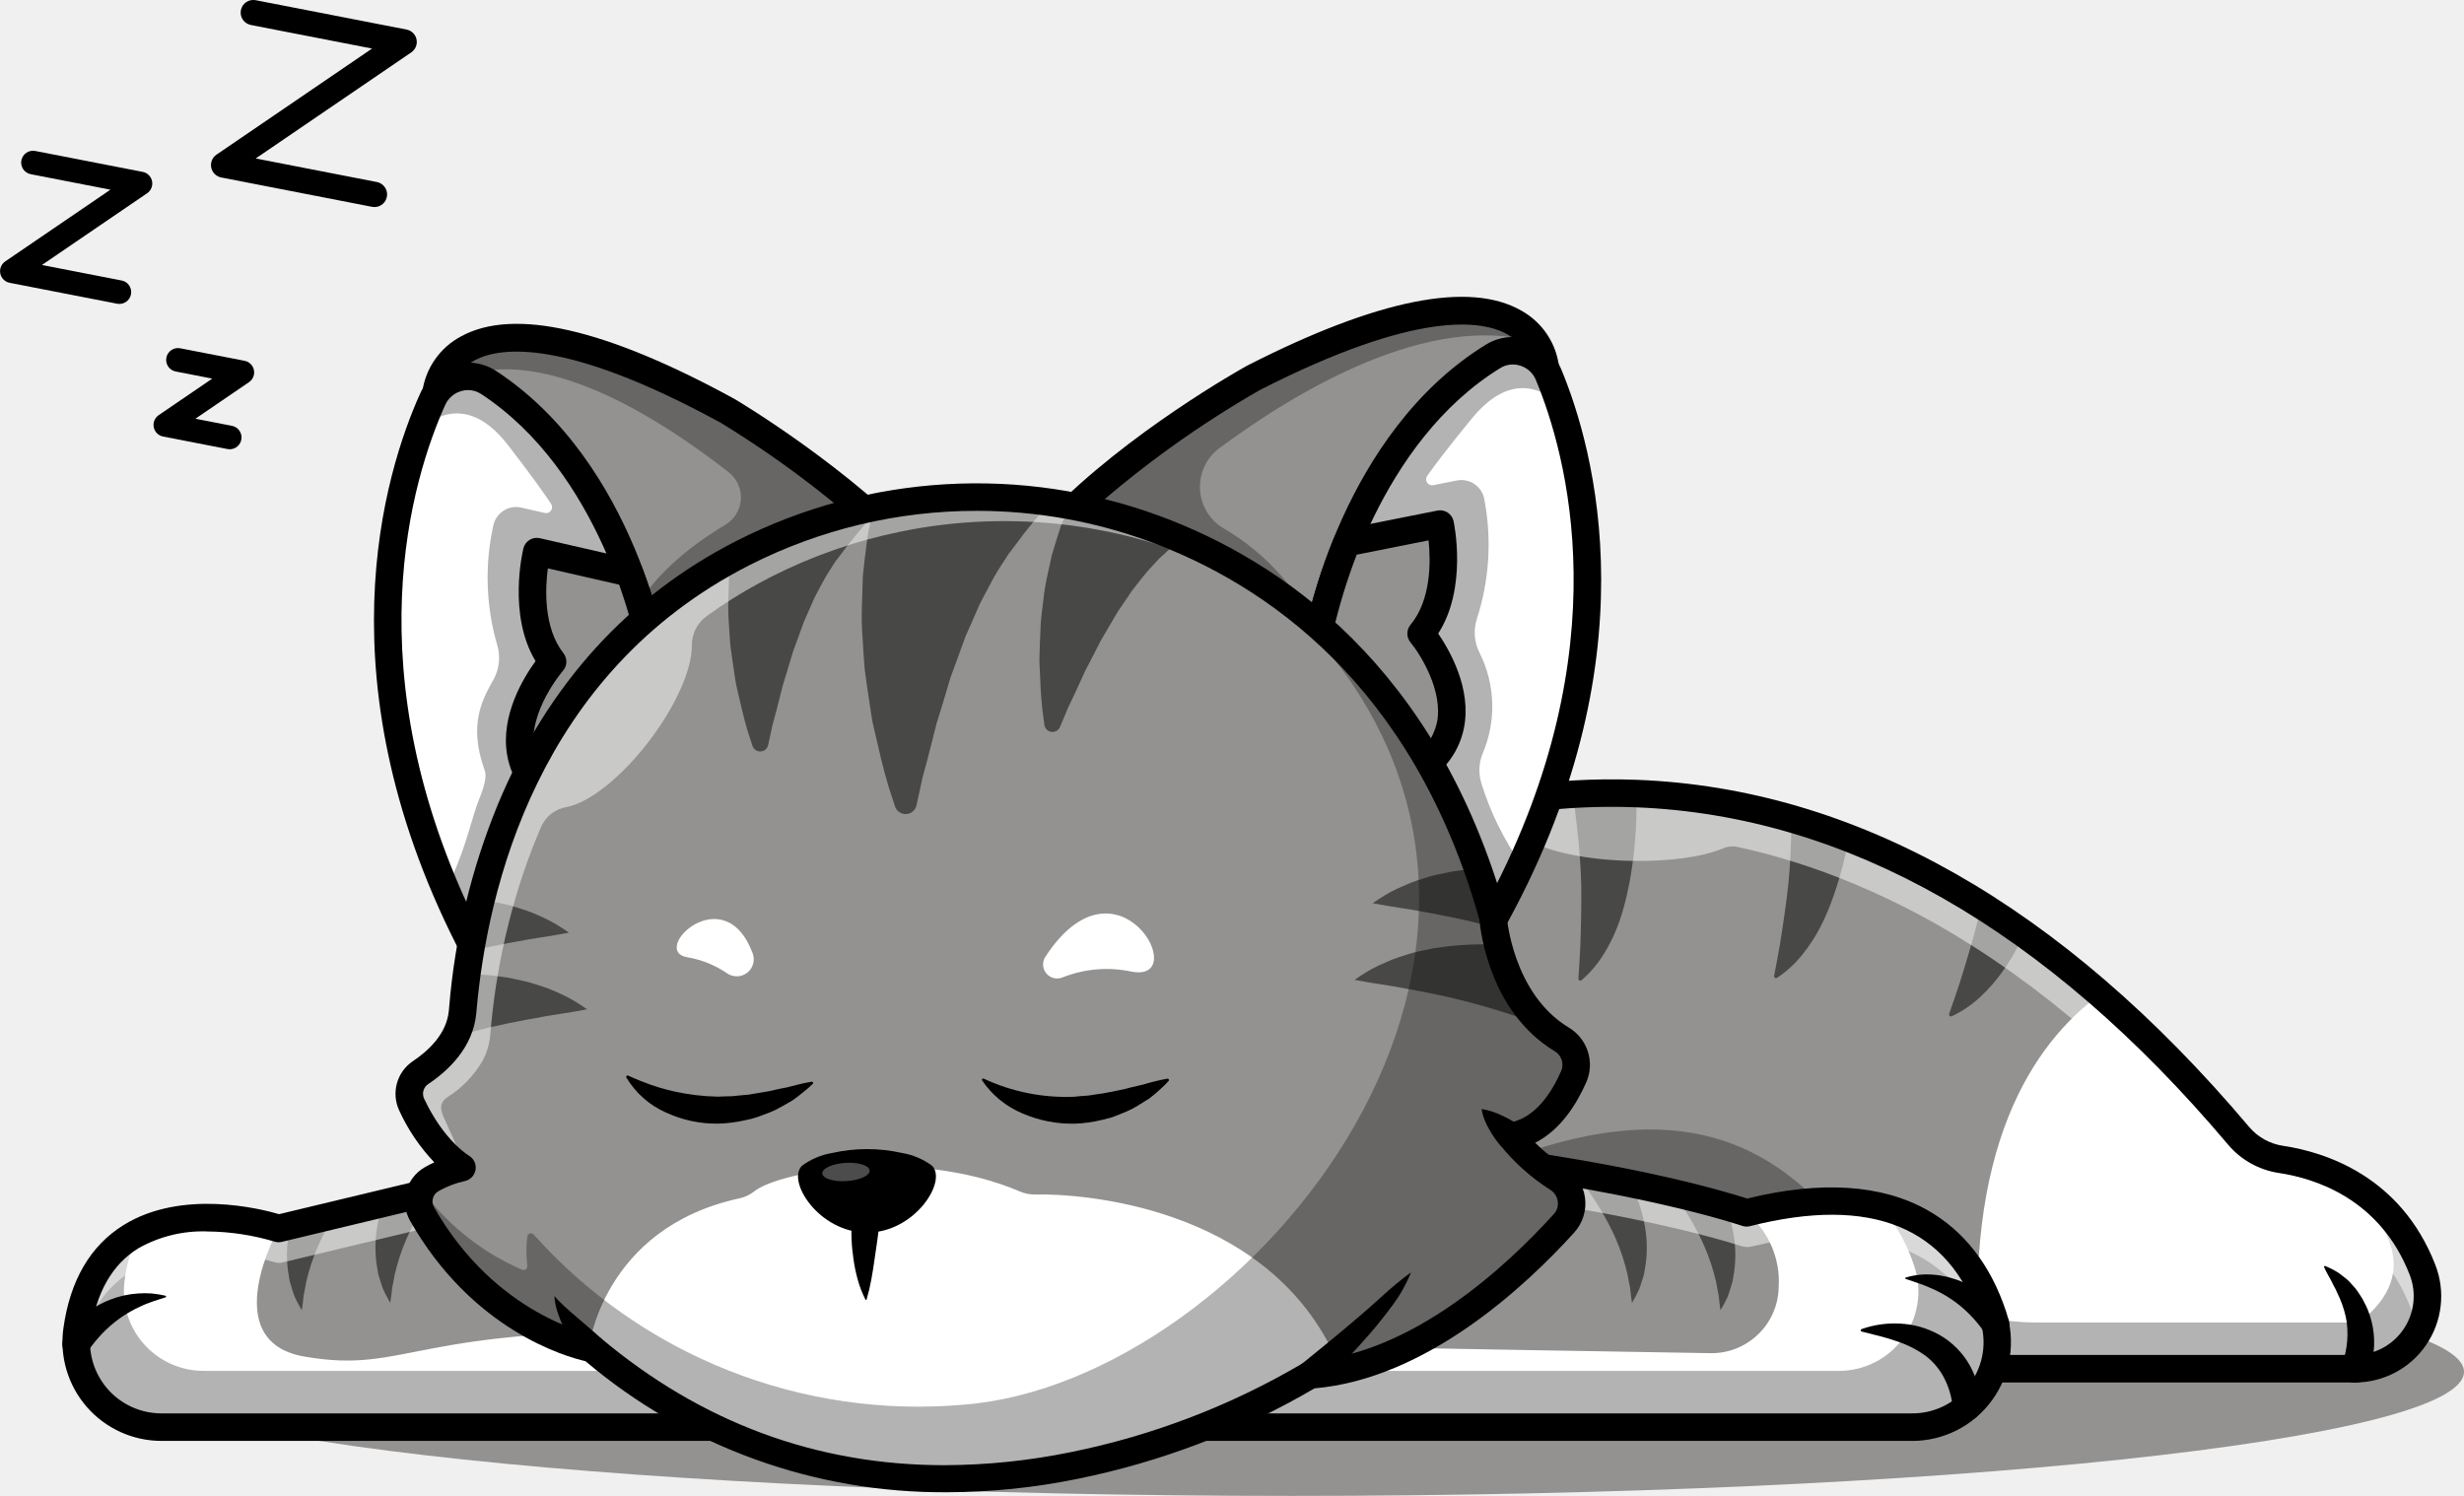
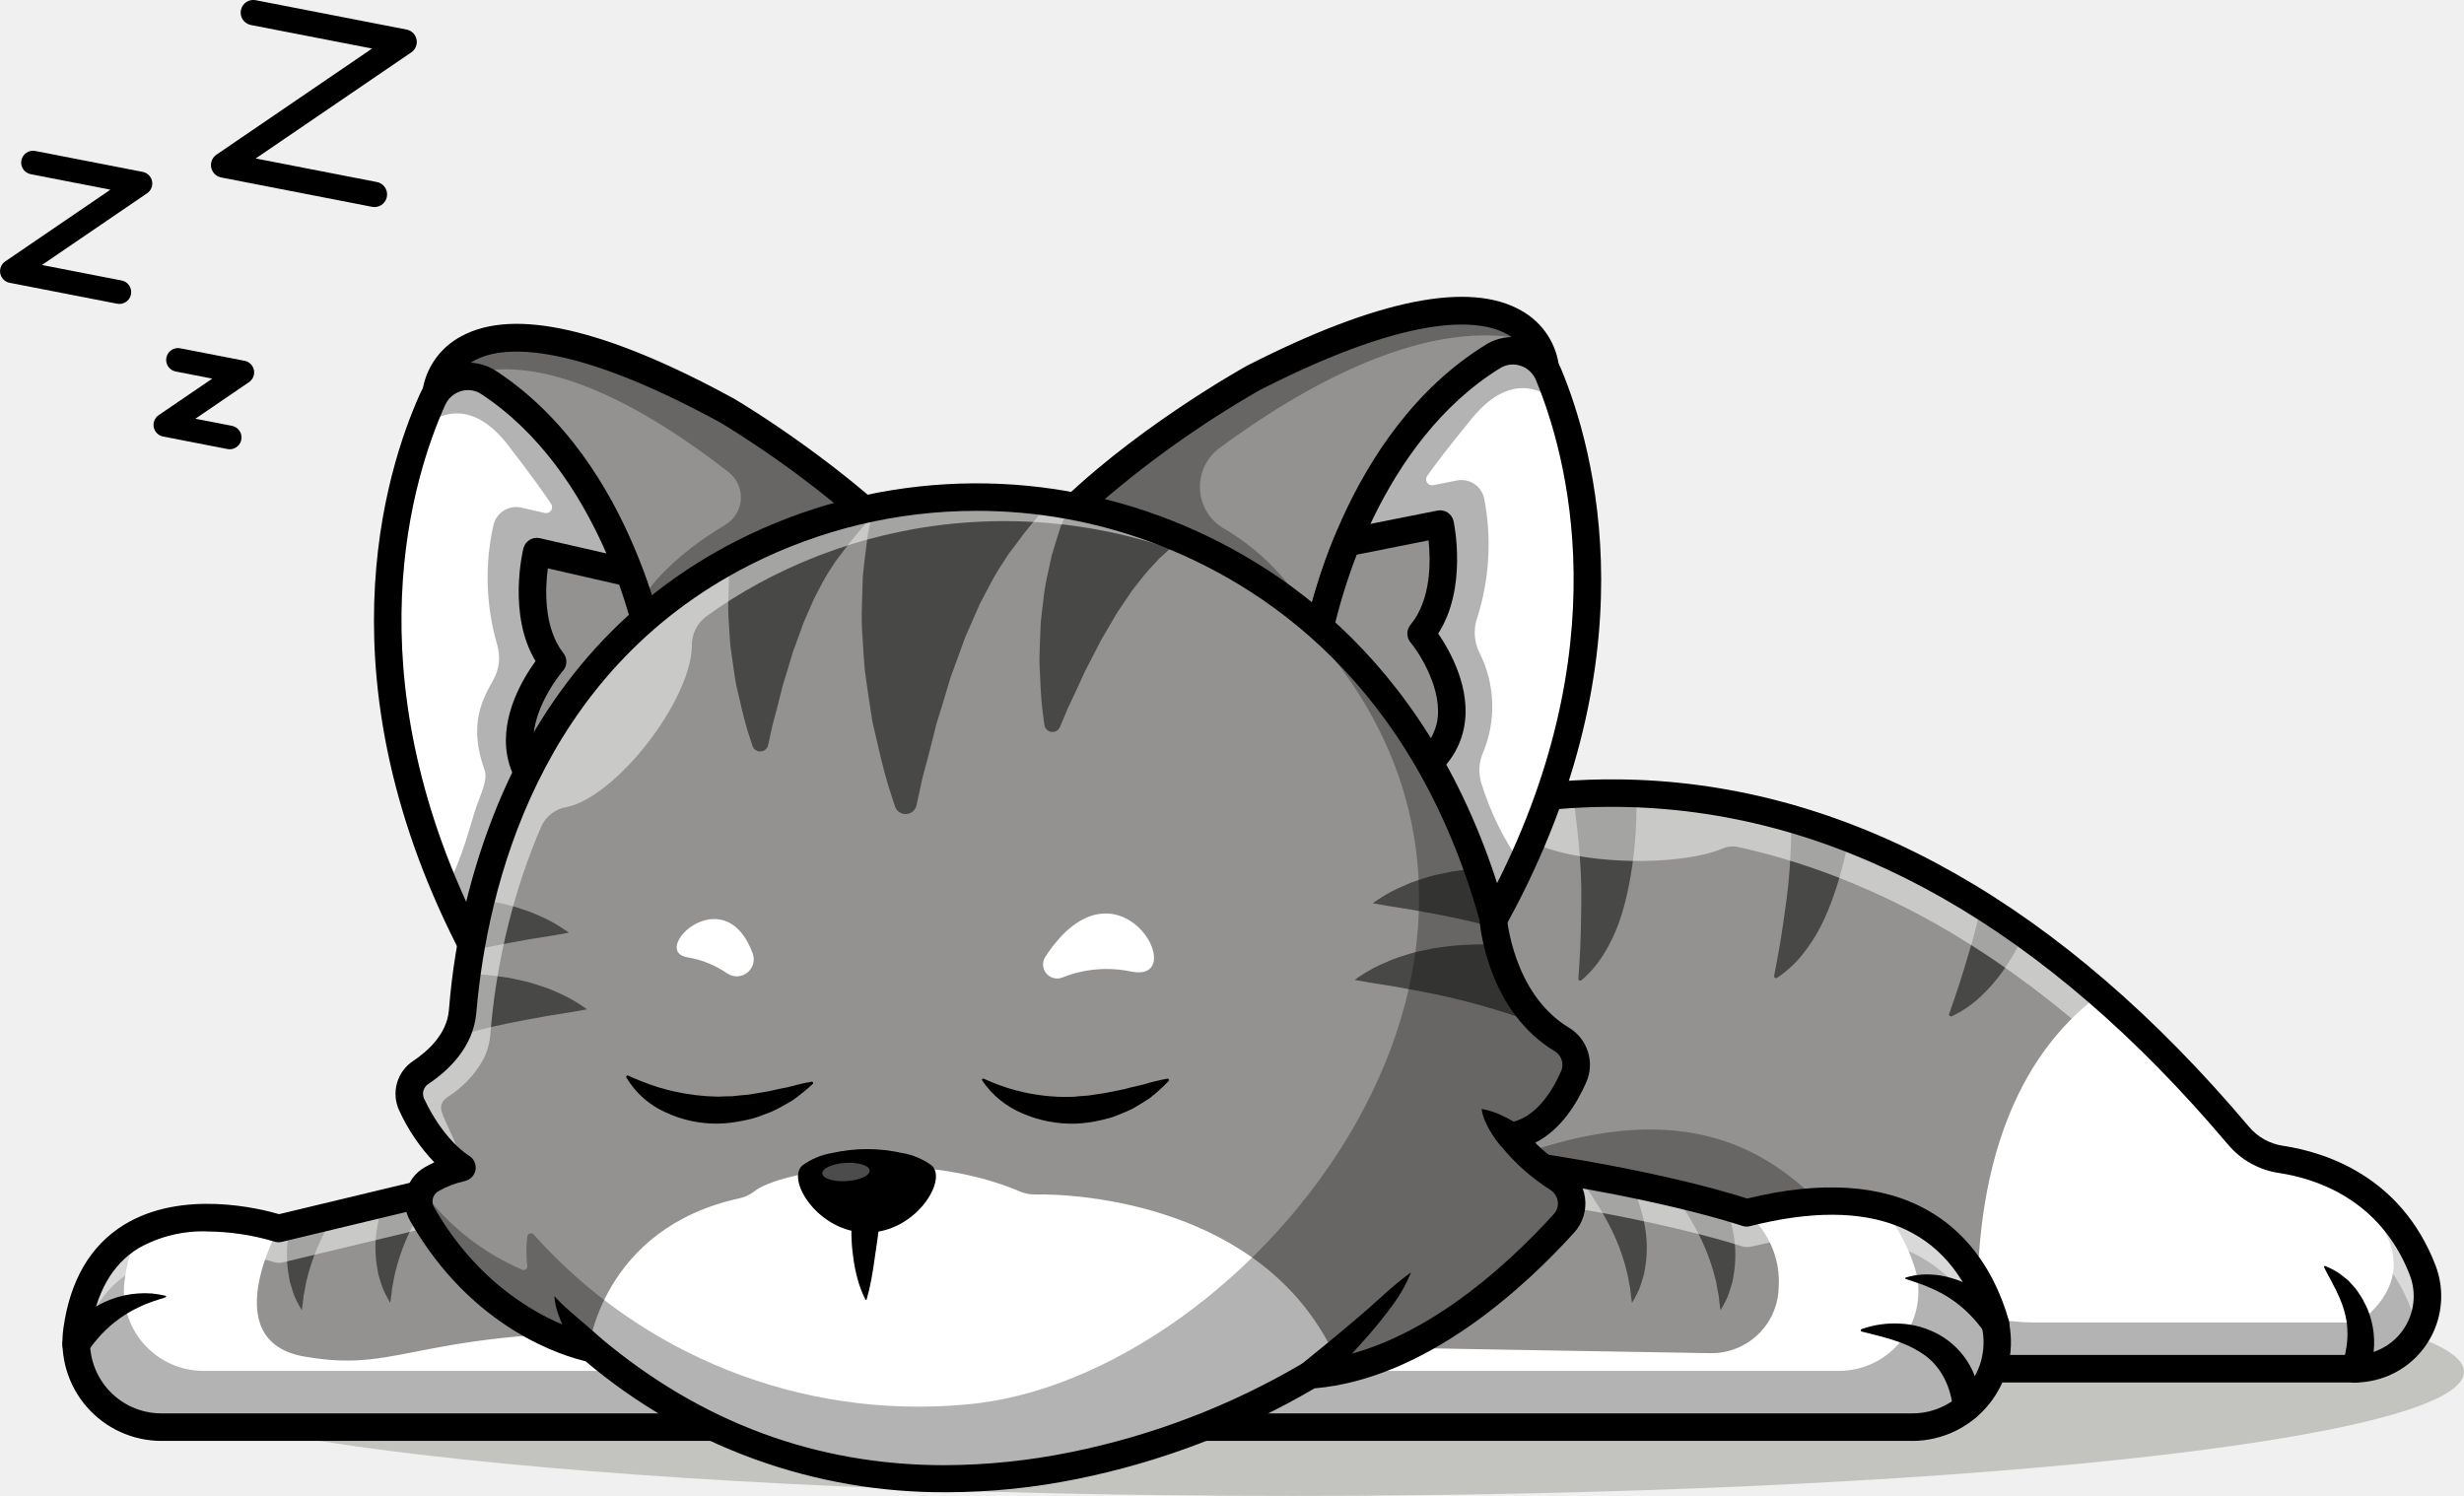
<svg xmlns="http://www.w3.org/2000/svg" width="300" height="182.148" viewBox="0 0 300 182.148">
  <g transform="translate(7.595 36.142)">
    <g transform="translate(7.122 115.785)">
-       <ellipse cx="142.642" cy="15.111" rx="142.642" ry="15.111" fill="#939290" />
+       <ellipse cx="142.642" cy="15.111" rx="142.642" ry="15.111" fill="#c3c3bf" />
    </g>
    <g transform="translate(120.447 58.754)">
      <path d="M1991.4,2101.79H1851.443L1834.38,2060s25.661-26.03,61.789-28.16c2.528-.151,5.109-.185,7.731-.08a78.546,78.546,0,0,1,18.881,3.063q3.466,1,6.993,2.367a93.806,93.806,0,0,1,16.111,8.157c1.742,1.1,3.49,2.267,5.245,3.527q4.595,3.274,9.247,7.31a156.549,156.549,0,0,1,16.845,17.242,8.34,8.34,0,0,0,5.155,2.874,24.356,24.356,0,0,1,6.23,1.8,20.411,20.411,0,0,1,11,11.633,8.835,8.835,0,0,1-8.214,12.058Z" transform="translate(-1832.706 -2030.025)" fill="#939290" />
      <path d="M3041.427,2333.327H2995.8c-2.211-26.873,6.415-39.594,14.611-45.607a156.557,156.557,0,0,1,16.845,17.242,8.338,8.338,0,0,0,5.155,2.874c4.6.691,13.3,3.333,17.233,13.431a8.836,8.836,0,0,1-8.214,12.059Z" transform="translate(-2882.737 -2261.562)" fill="#fff" />
      <path d="M2487.842,2039.617c-.175,1.344-.379,2.684-.677,4.015a29.185,29.185,0,0,1-1.107,3.953,20.233,20.233,0,0,1-1.813,3.726,13.631,13.631,0,0,1-2.7,3.172.232.232,0,0,1-.384-.194v-.01c.09-1.373.18-2.646.232-3.9s.08-2.481.1-3.692.038-2.429.019-3.636-.095-2.424-.18-3.631c-.175-2.424-.469-4.844-.8-7.258-.014-.109-.029-.213-.048-.322,2.528-.151,5.109-.185,7.731-.08a52.082,52.082,0,0,1-.378,7.859Z" transform="translate(-2417.028 -2030.025)" fill="#484847" />
      <path d="M2745.778,2066.735q-.291,1.512-.667,3.021c-.336,1.311-.706,2.618-1.165,3.906a28.856,28.856,0,0,1-1.582,3.783,20.538,20.538,0,0,1-2.254,3.48,13.8,13.8,0,0,1-3.073,2.817.238.238,0,0,1-.327-.071.241.241,0,0,1-.033-.17l0-.01c.26-1.354.5-2.609.71-3.844s.383-2.452.554-3.655.332-2.4.459-3.6.208-2.415.27-3.626c.076-1.463.1-2.926.109-4.393q3.466,1,6.993,2.367Z" transform="translate(-2648.712 -2059.572)" fill="#484847" />
      <path d="M2968.549,2177.927c-.17.345-.345.691-.53,1.037a28.87,28.87,0,0,1-2.116,3.512,20.143,20.143,0,0,1-2.731,3.116,13.83,13.83,0,0,1-3.451,2.339.24.24,0,0,1-.313-.119.247.247,0,0,1-.01-.175l0,0c.454-1.3.876-2.5,1.264-3.7s.733-2.367,1.08-3.531.677-2.33.98-3.5c.213-.828.4-1.662.577-2.5,1.742,1.1,3.49,2.267,5.245,3.527Z" transform="translate(-2850.126 -2159.079)" fill="#484847" />
      <g transform="translate(34.497 42.637)" opacity="0.3">
        <path d="M2301.8,2489.168H2177.61v-14.745c37.968-23.716,52.53-13.554,62.293-1.837a30.164,30.164,0,0,0,23.151,10.957H2302.3c8.214-6.344,2.926-13.242-3.291-18.067a20.411,20.411,0,0,1,11,11.633,8.835,8.835,0,0,1-8.214,12.058Z" transform="translate(-2177.61 -2460.04)" />
      </g>
      <g transform="translate(1.675 1.673)" opacity="0.5">
        <path d="M1999.619,2089.722a20.415,20.415,0,0,0-11-11.633,24.357,24.357,0,0,0-6.23-1.8,8.339,8.339,0,0,1-5.156-2.874,156.637,156.637,0,0,0-16.845-17.242q-4.645-4.041-9.247-7.31c-1.757-1.26-3.5-2.429-5.245-3.527a93.821,93.821,0,0,0-16.111-8.157q-3.529-1.37-6.993-2.367a78.5,78.5,0,0,0-18.88-3.063c-2.623-.1-5.2-.071-7.731.08-36.128,2.131-61.789,28.16-61.789,28.16l1.01,2.474c6.728-5.961,26.906-21.888,53.7-25.356a3.056,3.056,0,0,1,1.925.417c2.24,1.3,6.718,2.269,11.9,2.414,4.827.135,9.082-.477,11.509-1.51a2.97,2.97,0,0,1,1.8-.179c1.7.37,3.411.8,5.138,1.3q3.466,1,6.993,2.367a93.8,93.8,0,0,1,16.111,8.158c1.742,1.1,3.49,2.267,5.245,3.527q4.595,3.274,9.247,7.31a156.546,156.546,0,0,1,16.845,17.242,8.34,8.34,0,0,0,5.155,2.874,24.346,24.346,0,0,1,6.23,1.8,20.411,20.411,0,0,1,11,11.633,8.88,8.88,0,0,1,.611,3.281,8.8,8.8,0,0,0,.809-8.016Z" transform="translate(-1834.39 -2031.689)" fill="#fff" />
      </g>
      <path d="M3439.065,2645.523s.017-.056.034-.1.032-.1.048-.151c.032-.107.069-.212.1-.328.068-.222.114-.459.176-.69a11.448,11.448,0,0,0,.206-1.436,9.347,9.347,0,0,0,.012-1.465c-.024-.245-.032-.493-.063-.74l-.134-.737a12.75,12.75,0,0,0-1.053-2.927l-.165-.375c-.065-.12-.134-.238-.2-.362-.124-.25-.258-.494-.38-.758-.273-.5-.572-1-.828-1.576l0-.01a.1.1,0,0,1,.052-.136.1.1,0,0,1,.081,0,10.1,10.1,0,0,1,1.649.851c.251.179.489.376.739.568.125.1.242.2.364.3s.217.226.327.339q.322.346.633.71c.2.25.363.524.541.792l.263.406.224.432c.141.292.31.578.427.885a10.568,10.568,0,0,1,.624,5.9,9.48,9.48,0,0,1-.243.993,5.1,5.1,0,0,1-.167.5c-.03.083-.062.166-.1.255s-.069.167-.132.3a1.668,1.668,0,0,1-3.1-1.221l.067-.211Z" transform="translate(-3281.891 -2574.473)" />
      <path d="M1975.567,2087.632H1835.615a1.675,1.675,0,0,1-1.551-1.042L1817,2044.8a1.673,1.673,0,0,1,.359-1.809,104.738,104.738,0,0,1,20.049-14.972c11.471-6.732,29.578-14.583,50.722-13.77,26.658,1.03,51.739,15.249,74.544,42.264a6.687,6.687,0,0,0,4.124,2.3c5.118.767,14.333,3.668,18.542,14.48a10.509,10.509,0,0,1-9.774,14.342Zm-138.827-3.351h138.827a7.159,7.159,0,0,0,6.651-9.777c-3.595-9.236-11.515-11.722-15.916-12.382a10.036,10.036,0,0,1-6.187-3.449c-22.173-26.264-46.435-40.085-72.113-41.077-35.383-1.37-62.568,22.4-67.467,26.989l16.206,39.694Z" transform="translate(-1816.879 -2014.191)" />
    </g>
    <g transform="translate(0 100.465)">
      <path d="M798.518,2503.164H585.371a10.377,10.377,0,0,1-10.264-11.831c2.746-19.628,24.538-12.366,24.538-12.366l1.449-.345,5.335-1.284,5.961-1.43,6.117-1.468,6.174-1.482c64.582-8.881,109.076-4.839,132.98-.7h0q3.622.625,6.614,1.24c1.922.393,3.646.777,5.17,1.131,2.8.658,4.947,1.236,6.429,1.662,1.667.483,2.5.772,2.5.772,19.5-4.938,27.086,3.815,29.987,12.49a10.356,10.356,0,0,1-9.847,13.606Z" transform="translate(-573.321 -2465.995)" fill="#939290" />
      <path d="M798.518,2578.712H585.371a10.378,10.378,0,0,1-10.264-11.832c2.746-19.628,24.538-12.366,24.538-12.366s-7.674,13.714,3.12,15.6c12.783,2.234,13.242-3.958,47.784-2.893,29.063.9,101.207,2.117,123.375,2.482a8.183,8.183,0,0,0,8.361-7.973,10.874,10.874,0,0,0-3.908-9.115c19.5-4.938,27.086,3.816,29.987,12.49a10.356,10.356,0,0,1-9.847,13.606Z" transform="translate(-573.321 -2541.543)" fill="#fff" />
      <g transform="translate(27.34 6.268)">
        <path d="M849.046,2568.961a32.048,32.048,0,0,0-1.6,2.94,25.088,25.088,0,0,0-1.524,4.053l-.284,1.089-.208,1.126c-.033.189-.085.384-.119.578s-.034.388-.061.587c-.048.393-.095.8-.165,1.217-.213-.35-.4-.716-.6-1.089-.095-.189-.18-.379-.274-.573-.076-.194-.143-.393-.208-.592l-.374-1.217-.213-1.26a14.839,14.839,0,0,1,.2-5.151c.029-.143.061-.284.095-.427l5.335-1.283Z" transform="translate(-843.277 -2563.886)" fill="#484847" />
        <path d="M963.047,2538.661c-.279.407-.549.823-.823,1.24a32.858,32.858,0,0,0-2.078,3.7,24.475,24.475,0,0,0-1.524,4.053l-.289,1.094-.208,1.122c-.033.189-.08.383-.114.578s-.038.388-.061.587c-.047.393-.1.8-.17,1.217-.213-.35-.4-.715-.592-1.089-.1-.189-.185-.379-.274-.573s-.142-.388-.213-.587l-.374-1.221-.213-1.26a14.959,14.959,0,0,1,.2-5.151,19.246,19.246,0,0,1,.616-2.24l6.117-1.468Z" transform="translate(-945.201 -2536.483)" fill="#484847" />
        <path d="M2615.685,2550.263l-.208,1.259-.379,1.217c-.066.2-.133.4-.208.592s-.175.383-.274.573c-.189.374-.384.738-.6,1.089-.071-.422-.119-.824-.166-1.217-.029-.2-.043-.393-.061-.587-.034-.194-.081-.388-.119-.578l-.2-1.126-.289-1.089a24.733,24.733,0,0,0-1.524-4.053,33.712,33.712,0,0,0-2.078-3.7c-.388-.592-.772-1.184-1.184-1.752-.043-.066-.085-.128-.133-.189,2.8.658,4.947,1.236,6.429,1.662a18.96,18.96,0,0,1,.791,2.75A14.857,14.857,0,0,1,2615.685,2550.263Z" transform="translate(-2439.472 -2538.328)" fill="#484847" />
        <path d="M2493.2,2526.936l-.213,1.26-.374,1.221c-.066.2-.133.393-.208.587-.095.194-.18.384-.275.573-.194.374-.384.738-.6,1.089-.071-.417-.118-.823-.165-1.217-.029-.2-.043-.393-.062-.587-.033-.194-.085-.388-.119-.578l-.208-1.122-.284-1.094a24.893,24.893,0,0,0-1.524-4.053,33.637,33.637,0,0,0-2.083-3.7c-.383-.592-.767-1.188-1.179-1.757-.2-.293-.407-.573-.611-.857s-.427-.578-.559-.781l.024-.024h0q3.622.625,6.614,1.24a18.961,18.961,0,0,1,1.614,4.645A14.868,14.868,0,0,1,2493.2,2526.936Z" transform="translate(-2327.764 -2515.9)" fill="#484847" />
      </g>
      <g transform="translate(1.684 10.317)" opacity="0.3">
        <path d="M808.365,2571.485c-1.892-5.653-5.775-11.336-13.647-13.245a20.7,20.7,0,0,1,4.09,7.29,9.674,9.674,0,0,1-9.2,12.711H590.493a9.694,9.694,0,0,1-9.588-11.052,17.981,17.981,0,0,1,1.768-5.848c-3.628,1.834-6.652,5.386-7.566,11.919a10.378,10.378,0,0,0,10.264,11.832H798.518a10.356,10.356,0,0,0,9.847-13.606Z" transform="translate(-575.005 -2558.24)" />
      </g>
      <g transform="translate(1.685 1.652)" opacity="0.5">
        <path d="M599.2,2483.077a1.827,1.827,0,0,0,.933.022l.965-.23,5.335-1.283,5.961-1.43,6.117-1.468,6.174-1.482c64.582-8.881,109.076-4.839,132.98-.7h0q3.622.625,6.614,1.24c1.922.393,3.646.776,5.17,1.131,2.8.658,4.947,1.236,6.429,1.662.85.246,1.483.442,1.9.575a2.292,2.292,0,0,0,1.234.04c19.033-4.59,26.484,4.067,29.354,12.646a10.579,10.579,0,0,1,.309,1.141,10.2,10.2,0,0,0-.309-5.4c-2.9-8.674-10.487-17.427-29.987-12.49,0,0-.833-.289-2.5-.772-1.482-.427-3.626-1-6.429-1.662-1.524-.355-3.248-.738-5.17-1.131q-2.989-.611-6.614-1.24h0c-23.9-4.143-68.4-8.186-132.98.7l-6.174,1.482-6.117,1.468-5.961,1.429-5.335,1.284-1.449.345s-21.793-7.262-24.538,12.366a10.41,10.41,0,0,0,.113,3.547c2.9-17.117,20.894-12.682,23.976-11.79Z" transform="translate(-575.013 -2467.634)" fill="#fff" />
      </g>
      <g transform="translate(0 18.566)">
        <path d="M557.619,2673.818l.148-.251c.045-.076.089-.144.132-.209.09-.133.181-.264.274-.385.184-.252.388-.478.586-.712a11.919,11.919,0,0,1,4.418-3.015,11.408,11.408,0,0,1,3.4-.765,10.772,10.772,0,0,1,1.705,0,13.524,13.524,0,0,1,1.657.271.1.1,0,0,1,.08.123.106.106,0,0,1-.065.077l-.012,0c-.527.193-1.043.313-1.541.5s-.986.35-1.446.583a14.933,14.933,0,0,0-4.741,3.353q-.485.512-.921,1.052c-.142.18-.286.359-.416.54-.071.089-.131.178-.192.266l-.153.213-.124.172a1.669,1.669,0,0,1-2.794-1.819Z" transform="translate(-557.391 -2666.154)" />
        <path d="M2858.093,2717.16l-.054-.376-.077-.448c-.063-.3-.125-.605-.211-.9a9.463,9.463,0,0,0-.661-1.712,8.035,8.035,0,0,0-2.3-2.8,12.827,12.827,0,0,0-3.535-1.789c-1.323-.475-2.757-.788-4.261-1.176a.156.156,0,0,1-.115-.189.159.159,0,0,1,.1-.11,12.016,12.016,0,0,1,4.674-.671,11.026,11.026,0,0,1,2.435.388,11.193,11.193,0,0,1,2.363.981,9.779,9.779,0,0,1,3.708,3.724,10.281,10.281,0,0,1,.98,2.45,9.6,9.6,0,0,1,.248,1.291c.026.219.052.438.058.664l.009.343c0,.126,0,.217-.006.4a1.667,1.667,0,0,1-3.316.176l-.034-.243Z" transform="translate(-2627.923 -2700.995)" />
        <path d="M2913.132,2651.419c-.071-.108-.226-.321-.357-.491s-.284-.359-.429-.54c-.3-.355-.615-.708-.951-1.042a13.852,13.852,0,0,0-2.205-1.827,14.14,14.14,0,0,0-2.591-1.394c-.92-.427-1.905-.707-2.956-1.076l-.006,0a.088.088,0,0,1-.054-.113.092.092,0,0,1,.059-.057,8.915,8.915,0,0,1,3.333-.35,10.383,10.383,0,0,1,1.7.264c.28.066.551.161.829.243a7.183,7.183,0,0,1,.82.289,13.183,13.183,0,0,1,3.054,1.7,13.974,13.974,0,0,1,1.344,1.147c.21.209.42.421.617.652.1.111.2.23.3.353q.072.089.146.19l.162.227a1.676,1.676,0,0,1-2.726,1.951c-.012-.017-.025-.034-.036-.053l-.047-.072Z" transform="translate(-2679.207 -2644.492)" />
      </g>
      <path d="M782.688,2489.2H569.542a12.053,12.053,0,0,1-11.924-13.738c.813-5.813,3.278-10.035,7.33-12.547,7.1-4.4,16.67-1.986,18.926-1.323l24.586-5.9a1.538,1.538,0,0,1,.163-.031c52.758-7.256,91.9-5.747,115.435-3.2,23.179,2.5,35.956,6.377,38.561,7.227,9.012-2.2,16.4-1.722,21.973,1.427,4.442,2.511,7.65,6.642,9.535,12.277a12.033,12.033,0,0,1-11.44,15.813Zm-207.576-25.508a15.924,15.924,0,0,0-8.409,2.077c-3.159,1.964-5.1,5.381-5.767,10.157a8.7,8.7,0,0,0,8.606,9.924H782.688a8.624,8.624,0,0,0,7.074-3.626,8.53,8.53,0,0,0,1.188-7.772c-3.784-11.31-13.2-15.145-27.988-11.4a1.677,1.677,0,0,1-.963-.042c-.129-.045-13.2-4.521-38.467-7.238-23.317-2.507-62.083-3.987-114.371,3.2l-24.952,5.991a1.672,1.672,0,0,1-.921-.04,29.392,29.392,0,0,0-8.176-1.225Z" transform="translate(-557.491 -2450.356)" />
    </g>
    <g transform="translate(119.677)">
      <path d="M1885.558,1424.493l-20.474,39.857a62.574,62.574,0,0,0-7.161-7.454c-15.528-13.669-31.583-13.638-31.583-13.638,9.519-9.816,23.665-17.662,23.665-17.662,24.086-12.284,31.861-8.09,34.368-4.347A7.058,7.058,0,0,1,1885.558,1424.493Z" transform="translate(-1824.666 -1415.729)" fill="#939290" />
      <g transform="translate(1.675 1.684)" opacity="0.3">
        <path d="M1845.859,1434.162a5.876,5.876,0,0,0,.644,9.848,28.023,28.023,0,0,1,11.415,12.812l.006.085c-15.528-13.67-31.583-13.638-31.583-13.638,9.519-9.816,23.665-17.662,23.665-17.662,24.086-12.284,31.861-8.09,34.368-4.347-12.967-3.71-28.995,5.857-38.515,12.9Z" transform="translate(-1826.34 -1417.422)" />
      </g>
      <path d="M1849.247,1450.108a1.676,1.676,0,0,1-1.3-.616c-16.506-20.213-37.237-20.476-37.445-20.476a1.676,1.676,0,0,1-1.2-2.841c9.581-9.877,23.471-17.633,24.058-17.96l.052-.027c15.864-8.093,27.109-10.335,33.423-6.664a9.037,9.037,0,0,1,4.561,6.974,1.676,1.676,0,0,1-.183.842l-20.475,39.858a1.675,1.675,0,0,1-1.315.9,1.546,1.546,0,0,1-.176.01ZM1814.3,1425.98c6.823.939,21.582,4.667,34.6,19.455l19.088-37.161a5.794,5.794,0,0,0-2.906-3.891c-2.978-1.69-10.849-3.052-30.123,6.775a124.485,124.485,0,0,0-20.658,14.822Z" transform="translate(-1808.83 -1399.814)" />
    </g>
    <path d="M2181.251,1531.035q-1.7,3.686-3.853,7.506l-20.858-35.546s4.29-23.379,21.258-33.832a4.684,4.684,0,0,1,6.75,2.208c.459,1.1.95,2.389,1.436,3.854l.006.006c3.548,10.665,6.862,30.731-4.738,55.8Z" transform="translate(-2003.61 -1461.912)" fill="#fff" />
    <g transform="translate(152.929 6.567)" opacity="0.3">
      <path d="M2185.975,1475.225c-.176-.212-4.882-5.691-10.768,1.5-3.02,3.691-4.608,5.806-5.441,7a.725.725,0,0,0,.743,1.122l2.871-.57a2.834,2.834,0,0,1,3.321,2.161,29.316,29.316,0,0,1-.9,14.748,5.477,5.477,0,0,0,.345,4.074,14.556,14.556,0,0,1,.355,12.316,5.379,5.379,0,0,0-.122,3.6,34.828,34.828,0,0,0,4.866,9.86q-1.7,3.686-3.853,7.506l-20.858-35.546s4.29-23.379,21.258-33.832a4.684,4.684,0,0,1,6.75,2.208c.459,1.1.95,2.389,1.435,3.854Z" transform="translate(-2156.53 -1468.479)" />
    </g>
    <path d="M2161.568,1524.39a1.676,1.676,0,0,1-1.445-.827l-20.86-35.55a1.68,1.68,0,0,1-.2-1.151c.181-.984,4.625-24.235,22.026-34.953a6.289,6.289,0,0,1,5.241-.624,6.376,6.376,0,0,1,3.935,3.614c4.02,9.645,11.364,35.642-7.235,68.639a1.678,1.678,0,0,1-1.445.853h-.014Zm-19.088-37.516,19.035,32.44c16.088-30.472,9.383-54.185,5.655-63.126a3.022,3.022,0,0,0-1.871-1.715,2.913,2.913,0,0,0-2.457.288c-14.643,9.02-19.558,28.467-20.364,32.112Z" transform="translate(-1987.777 -1446.084)" />
    <g transform="translate(151.253 25.993)">
      <path d="M2160.016,1691.408l11.339-2.258s1.8,8.39-2.315,13.338c0,0,9.665,11.66-2.07,17.846l-10.43-17.773a69.8,69.8,0,0,1,3.476-11.152Z" transform="translate(-2154.864 -1687.474)" fill="#939290" />
      <path d="M2151.116,1706.155a1.676,1.676,0,0,1-1.447-.828l-10.43-17.773a1.676,1.676,0,0,1-.191-1.209,70.636,70.636,0,0,1,3.587-11.483,1.677,1.677,0,0,1,1.2-.951l11.338-2.259a1.678,1.678,0,0,1,1.965,1.292c.076.352,1.695,8.167-1.874,13.684,1.4,2.044,4.089,6.719,3.139,11.487-.653,3.274-2.842,5.915-6.507,7.846a1.672,1.672,0,0,1-.78.194Zm-8.648-19.721,9.237,15.741a7.532,7.532,0,0,0,3.412-4.715c.774-3.883-2.063-8.36-3.222-9.757a1.675,1.675,0,0,1,0-2.141c2.543-3.056,2.461-7.8,2.2-10.28l-8.75,1.743a69.831,69.831,0,0,0-2.881,9.407Z" transform="translate(-2139.009 -1671.619)" />
    </g>
    <g transform="translate(43.808 3.287)">
      <path d="M1091.656,1479.023s-16.05-.489-31.965,12.734c-1.1.915-2.2,1.893-3.3,2.949-1.369,1.316-2.734,2.745-4.073,4.3L1033,1458.58s0-.055.017-.155a7.291,7.291,0,0,1,1.26-3.054c2.617-3.668,10.507-7.637,34.229,5.323,0,0,13.916,8.247,23.15,18.329Z" transform="translate(-1031.325 -1450.102)" fill="#939290" />
      <g transform="translate(1.675 1.683)" opacity="0.3">
        <path d="M1091.656,1479.023s-16.05-.489-31.965,12.734c-1.1.915-2.2,1.893-3.3,2.949a5.639,5.639,0,0,1-.92-3.15c0-7.954,7.484-13.827,12.751-16.976a3.888,3.888,0,0,0,.4-6.422c-26.494-20.592-35.623-9.579-35.623-9.579s0-.055.017-.155a7.291,7.291,0,0,1,1.26-3.054c2.617-3.668,10.507-7.637,34.229,5.323,0,0,13.916,8.247,23.15,18.329Z" transform="translate(-1033 -1451.785)" />
      </g>
      <path d="M1036.481,1484.764a1.58,1.58,0,0,1-.223-.015,1.676,1.676,0,0,1-1.288-.938l-19.322-40.425a1.679,1.679,0,0,1-.16-.847,9.04,9.04,0,0,1,4.76-6.84c6.416-3.49,17.592-.93,33.218,7.611.017.009.033.019.051.029.578.342,14.239,8.491,23.533,18.636a1.675,1.675,0,0,1-1.285,2.807c-.2.006-20.938-.331-38.016,19.4a1.676,1.676,0,0,1-1.267.579Zm-17.583-42.349,18.013,37.688c13.435-14.413,28.3-17.72,35.145-18.465a124.182,124.182,0,0,0-20.223-15.4c-18.983-10.369-26.893-9.23-29.917-7.628A5.8,5.8,0,0,0,1018.9,1442.415Z" transform="translate(-1015.484 -1434.186)" />
    </g>
    <path d="M978.388,1563.568q1.6,3.734,3.635,7.613l21.87-34.939s-3.617-23.492-20.278-34.423a4.685,4.685,0,0,0-6.811,2.016c-.491,1.085-1.018,2.361-1.545,3.812l-.006,0c-3.853,10.56-7.741,30.524,3.134,55.916Z" transform="translate(-931.711 -1491.383)" fill="#fff" />
    <g transform="translate(43.548 9.682)" opacity="0.3">
      <path d="M1012.761,1507.637c.182-.208,5.044-5.549,10.72,1.808,2.913,3.774,4.439,5.934,5.238,7.147a.725.725,0,0,1-.775,1.1l-2.854-.651a2.837,2.837,0,0,0-3.383,2.066,29.305,29.305,0,0,0,.479,14.768,5.481,5.481,0,0,1-.462,4.063c-1.245,2.252-3.175,5.375-1.1,11.08.422,1.162-.552,3.122-.957,4.288-.806,2.319-1.641,6.2-3.777,10.252q1.6,3.734,3.635,7.613l21.87-34.939s-3.617-23.492-20.278-34.423a4.685,4.685,0,0,0-6.811,2.016c-.491,1.085-1.017,2.361-1.545,3.812Z" transform="translate(-1012.76 -1501.056)" />
    </g>
    <path d="M966.451,1557.03h-.062a1.675,1.675,0,0,1-1.42-.894c-17.645-33.512-9.557-59.29-5.262-68.816a6.375,6.375,0,0,1,4.038-3.5,6.3,6.3,0,0,1,5.221.774c17.086,11.208,20.862,34.576,21.014,35.566a1.668,1.668,0,0,1-.236,1.144l-21.874,34.943a1.675,1.675,0,0,1-1.42.786Zm-.918-70.118a3.055,3.055,0,0,0-2.771,1.784c-3.982,8.831-11.368,32.343,3.84,63.26l19.96-31.887c-.7-3.667-5.054-23.245-19.433-32.677a2.889,2.889,0,0,0-1.6-.481Z" transform="translate(-916.141 -1475.556)" />
    <g transform="translate(54.001 29.354)">
      <path d="M1152.927,1726.869l-11.269-2.579s-2.041,8.335,1.932,13.4c0,0-10,11.38,1.557,17.9l10.935-17.469a69.826,69.826,0,0,0-3.155-11.246Z" transform="translate(-1137.9 -1722.614)" fill="#939290" />
      <path d="M1129.309,1741.407a1.661,1.661,0,0,1-.822-.217c-3.607-2.034-5.72-4.735-6.279-8.026-.815-4.794,2-9.392,3.467-11.4-3.409-5.616-1.566-13.383-1.48-13.732a1.675,1.675,0,0,1,2-1.235l11.269,2.58a1.676,1.676,0,0,1,1.171.984,70.6,70.6,0,0,1,3.256,11.581,1.678,1.678,0,0,1-.226,1.2l-10.935,17.47a1.675,1.675,0,0,1-1.421.787Zm-2.141-30.944c-.325,2.475-.538,7.224,1.9,10.338a1.675,1.675,0,0,1-.059,2.14c-.041.047-4.3,5-3.5,9.675a7.528,7.528,0,0,0,3.273,4.8l9.685-15.473a69.708,69.708,0,0,0-2.611-9.485l-8.693-1.99Z" transform="translate(-1122.064 -1706.759)" />
    </g>
    <g transform="translate(40.557 22.708)">
      <path d="M1133.082,1732.6a23.448,23.448,0,0,0,5.707,5.1,3.613,3.613,0,0,1,.781,5.485c-5.4,5.958-17.3,17.309-30.572,18.433-.114.012-.231.021-.348.03,0,0-47.377,30.486-87.464-3.221,0,0-12.606-2.219-20.66-16.373a3.134,3.134,0,0,1,1.18-4.24,13.117,13.117,0,0,1,3.687-1.408s-3.426-1.914-6.135-7.683a3.1,3.1,0,0,1,1.087-3.882,12.7,12.7,0,0,0,4.208-4.4,7.908,7.908,0,0,0,.907-2.979c.076-.781.2-2.4.5-4.646.114-.844.252-1.771.425-2.778.315-1.851.734-3.961,1.31-6.246,3.17-12.684,10.952-30.854,30.483-41.47.487-.268.983-.526,1.482-.781a62.314,62.314,0,0,1,15.878-5.531c.428-.088.861-.171,1.289-.251a63.053,63.053,0,0,1,20.128-.372c.8.113,1.6.247,2.4.393a62.45,62.45,0,0,1,10.423,2.854c1.033.381,2.079.794,3.128,1.249a63.678,63.678,0,0,1,11.25,6.2c9.742,6.743,19.044,17.326,24.9,33.9q1.008,2.845,1.869,5.928s.03.468.155,1.249c.088.56.223,1.279.428,2.1a19.8,19.8,0,0,0,5.526,9.839l0,0a14.075,14.075,0,0,0,2.259,1.684,3.593,3.593,0,0,1,1.461,4.512c-1.26,2.875-3.662,6.688-7.676,7.29Z" transform="translate(-997.297 -1653.085)" fill="#939290" />
      <path d="M1318.122,2529.538l-2.81,2.745c-.114.012-.23.021-.348.03,0,0-47.377,30.485-87.464-3.221,0,0,1.618-14.613,18.3-18.266a4.4,4.4,0,0,0,1.858-.86c2.976-2.442,19.625-5.441,32.392.034a4.429,4.429,0,0,0,1.841.344c5.59-.12,27.579,1.377,36.234,19.194Z" transform="translate(-1203.974 -2423.75)" fill="#fff" />
      <path d="M1348.8,2196.258a2.072,2.072,0,0,1-3.123,2.4,12.049,12.049,0,0,0-4.8-1.95C1336.1,2195.961,1345.342,2186.882,1348.8,2196.258Z" transform="translate(-1305.297 -2138.987)" fill="#fff" />
      <path d="M1806.068,2190.249a1.714,1.714,0,0,0,2.109,2.5,14.533,14.533,0,0,1,8.352-.712c7.528,1.508-1.656-15.281-10.459-1.785Z" transform="translate(-1726.956 -2132.586)" fill="#fff" />
      <g transform="translate(7.257 1.672)">
        <path d="M1597.95,1655.382c-.121.138-.244.272-.374.422a7.873,7.873,0,0,1-.655.781c-.886,1.136-1.953,2.323-2.982,3.781-.26.359-.534.714-.815,1.074a4.083,4.083,0,0,0-.4.568l-.378.6a27.379,27.379,0,0,0-1.5,2.485c-.462.882-.949,1.763-1.411,2.678l-1.256,2.866-.323.727a5.95,5.95,0,0,0-.3.744l-.55,1.517-1.129,3.083c-.307,1.057-.63,2.122-.957,3.2l-.5,1.612-.252.815-.206.823-.844,3.33-.453,1.679-.227.848-.181.848c-.172.811-.348,1.621-.529,2.436a1.36,1.36,0,0,1-2.612.134q-.409-1.216-.794-2.444c-.693-2.3-1.214-4.65-1.76-7.018l-.2-.894-.147-.9-.273-1.809c-.184-1.208-.361-2.427-.521-3.651-.105-1.233-.181-2.478-.252-3.727a33.41,33.41,0,0,1-.093-3.785l.121-3.856c.122-1.3.3-2.607.462-3.928l.126-.995c.042-.33.135-.66.2-.995l.336-1.5.109-.5.1-.427c.428-.088.861-.171,1.289-.251A63.053,63.053,0,0,1,1597.95,1655.382Z" transform="translate(-1525.551 -1654.748)" fill="#484847" />
        <path d="M1422.6,1666.438c-.206.113-.42.222-.638.317a2.4,2.4,0,0,0,.294-.1l.033.025c.021.016.042.021.054.033a.9.9,0,0,1-.079.18l-.067.1-.079.113c-.03.033-.054.071-.084.1a.78.78,0,0,0-.1.117,5.936,5.936,0,0,1-.424.51,6.21,6.21,0,0,1-.483.568c-.643.831-1.424,1.7-2.171,2.762-.193.259-.39.522-.6.781a2.961,2.961,0,0,0-.29.418l-.277.434a20.686,20.686,0,0,0-1.1,1.817c-.336.644-.693,1.287-1.029,1.956l-.92,2.093-.231.531a4.34,4.34,0,0,0-.218.539l-.4,1.111-.823,2.247c-.223.773-.462,1.55-.7,2.332l-.361,1.178-.189.6-.147.6-.617,2.427-.328,1.228-.168.614-.13.623q-.189.883-.39,1.776a.99.99,0,0,1-1.9.1c-.2-.593-.39-1.191-.583-1.788-.5-1.675-.882-3.388-1.281-5.122l-.143-.647-.109-.66-.2-1.316c-.13-.885-.26-1.776-.378-2.67-.075-.9-.13-1.8-.181-2.72a25.246,25.246,0,0,1-.072-2.762l.088-2.816c.072-.744.168-1.5.265-2.256.487-.268.983-.526,1.482-.781a62.326,62.326,0,0,1,15.878-5.531c.428-.088.861-.171,1.289-.25A6.585,6.585,0,0,1,1422.6,1666.438Z" transform="translate(-1371.827 -1664.255)" fill="#484847" />
        <path d="M1818.528,1669.583c-.55.464-1.138.965-1.726,1.542q-.353.339-.731.665a3.19,3.19,0,0,0-.362.36l-.348.38a20.94,20.94,0,0,0-1.407,1.588c-.445.573-.915,1.145-1.365,1.738l-1.281,1.9-.328.48a4.828,4.828,0,0,0-.315.493l-.592,1.02-1.217,2.064c-.361.718-.734,1.441-1.113,2.168l-.567,1.095-.29.552-.256.564-1.045,2.281-.546,1.145-.277.58-.239.585q-.347.839-.706,1.679a.991.991,0,0,1-1.89-.247c-.088-.619-.172-1.237-.248-1.859-.193-1.738-.256-3.492-.336-5.268l-.025-.665.012-.665.042-1.337c.03-.89.063-1.788.109-2.69.088-.9.2-1.8.311-2.707a25.724,25.724,0,0,1,.432-2.732l.6-2.753c.26-.911.562-1.83.852-2.757l.218-.693c.076-.234.185-.46.277-.689l.579-1.379.227-.535a62.433,62.433,0,0,1,10.423,2.854C1816.432,1668.714,1817.479,1669.128,1818.528,1669.583Z" transform="translate(-1730.174 -1664.454)" fill="#484847" />
        <path d="M2225.541,2234.137l-1.739-.605q-1.386-.471-2.8-.928-2.834-.915-5.8-1.638c-.987-.268-1.986-.439-3-.681-1.008-.175-2.037-.422-3.073-.585-2.1-.434-4.224-.668-6.551-1.124.47-.342.962-.647,1.461-.957a14.291,14.291,0,0,1,1.542-.823q.787-.363,1.6-.7c.546-.213,1.1-.376,1.654-.559l.84-.254c.281-.079.563-.134.848-.2.567-.129,1.138-.242,1.714-.364,1.15-.155,2.318-.33,3.481-.384a36.175,36.175,0,0,1,4.3-.03,19.8,19.8,0,0,0,5.527,9.839Z" transform="translate(-2093.062 -2169.786)" fill="#484847" />
        <path d="M2240.459,2134.908c-.718-.2-1.445-.385-2.176-.564-.987-.268-1.982-.439-2.994-.677-1.008-.175-2.037-.427-3.074-.589-2.1-.43-4.224-.665-6.555-1.124.474-.342.966-.647,1.466-.957a13.972,13.972,0,0,1,1.537-.823q.793-.363,1.6-.7c.541-.217,1.1-.381,1.65-.559l.84-.259c.281-.079.567-.134.848-.2.567-.129,1.142-.242,1.718-.359,1.024-.143,2.065-.292,3.112-.363q1.008,2.845,1.869,5.928s.03.468.155,1.249Z" transform="translate(-2113.934 -2082.498)" fill="#484847" />
        <path d="M1073.436,2266.216c-2.327.455-4.455.69-6.551,1.124-1.038.163-2.066.409-3.074.585-1.012.242-2.011.414-3,.681q-1.744.426-3.444.919a7.909,7.909,0,0,0,.906-2.979c.076-.781.2-2.4.5-4.646.508.009,1.017.033,1.521.067,1.163.054,2.33.226,3.481.385.576.121,1.147.229,1.714.363.286.067.567.121.848.2l.84.255c.558.18,1.108.347,1.651.559s1.08.455,1.6.7a13.72,13.72,0,0,1,1.542.823c.5.3.991.614,1.461.956Z" transform="translate(-1057.37 -2203.837)" fill="#484847" />
        <path d="M1088.537,2171.546c-2.33.46-4.459.689-6.556,1.124-1.037.163-2.066.414-3.074.585-.81.192-1.609.343-2.4.531.315-1.851.734-3.961,1.31-6.246.353.046.706.1,1.054.146.576.117,1.15.229,1.718.36.281.071.567.125.848.2l.84.254c.555.184,1.108.347,1.651.56s1.075.46,1.6.7a14.053,14.053,0,0,1,1.542.823c.5.309.991.614,1.466.956Z" transform="translate(-1074.68 -2118.501)" fill="#484847" />
      </g>
      <g transform="translate(2.828 15.693)" opacity="0.3">
        <path d="M1144.718,1865.039a.442.442,0,0,0-.238.715,24.122,24.122,0,0,0,5.239,4.528,3.614,3.614,0,0,1,.781,5.485c-5.4,5.958-17.3,17.309-30.572,18.433-.114.012-.231.021-.348.03,0,0-47.308,30.442-87.376-3.147a.446.446,0,0,0-.193-.095c-1.232-.252-12.932-2.956-20.555-16.352a3.072,3.072,0,0,1-.339-2.132.446.446,0,0,1,.789-.165,29.665,29.665,0,0,0,11.745,9.088.446.446,0,0,0,.623-.464,14.189,14.189,0,0,1,0-3.573.448.448,0,0,1,.785-.242,62.787,62.787,0,0,0,52.37,20.709c34.733-2.686,78.759-56.448,40.818-95.7l-.036-.037a.446.446,0,0,1,.609-.649c8.347,6.768,16.066,16.661,21.167,31.106q1,2.825,1.856,5.884a.43.43,0,0,1,.015.086c.01.131.049.562.152,1.207.088.56.223,1.279.429,2.1a19.8,19.8,0,0,0,5.526,9.839l0,0a14.077,14.077,0,0,0,2.259,1.684,3.593,3.593,0,0,1,1.461,4.512c-1.184,2.7-3.378,6.234-6.971,7.148Z" transform="translate(-1011.054 -1801.362)" />
      </g>
      <g transform="translate(1.67 1.672)" opacity="0.5">
        <path d="M1092.894,1659.877c-1.05-.455-2.1-.869-3.128-1.249a62.447,62.447,0,0,0-10.423-2.854c-.8-.146-1.6-.28-2.4-.393a63.053,63.053,0,0,0-20.128.372c-.428.079-.861.163-1.289.251a62.323,62.323,0,0,0-15.878,5.531c-.5.254-1,.514-1.482.781-19.531,10.616-27.313,28.785-30.483,41.47-.576,2.286-1,4.4-1.31,6.246-.172,1.007-.311,1.935-.425,2.778-.3,2.243-.425,3.864-.5,4.646a7.945,7.945,0,0,1-.907,2.979,12.7,12.7,0,0,1-4.208,4.4,3.1,3.1,0,0,0-1.087,3.882c2.708,5.77,6.135,7.683,6.135,7.683s.752.234-1.957-5.536c-.646-1.379-1-2.256.269-3.1a12.7,12.7,0,0,0,4.208-4.4,7.906,7.906,0,0,0,.907-2.979c.076-.781.2-2.4.5-4.646.114-.844.252-1.771.425-2.778.315-1.85.734-3.961,1.31-6.246a77.166,77.166,0,0,1,3.982-11.838,4.15,4.15,0,0,1,3.111-2.388c2.7-.5,6.688-3.61,10.128-8.16,3.24-4.284,5.112-8.681,5.1-11.447a4.376,4.376,0,0,1,1.762-3.6,58.484,58.484,0,0,1,6.4-4.033c.487-.268.983-.526,1.482-.781a62.323,62.323,0,0,1,15.878-5.531c.428-.088.861-.171,1.289-.251a63.053,63.053,0,0,1,20.128-.372c.8.113,1.6.247,2.4.393a62.433,62.433,0,0,1,10.423,2.854c1.033.381,2.079.794,3.128,1.249a62.975,62.975,0,0,1,14.891,8.928,62.633,62.633,0,0,0-18.25-11.853Z" transform="translate(-998.954 -1654.748)" fill="#fff" />
      </g>
      <path d="M1275.427,2391.262c.932.432,1.854.795,2.758,1.12l.685.223a5.859,5.859,0,0,0,.681.2c.451.134.9.263,1.355.355a26.6,26.6,0,0,0,5.434.659c.458-.024.916-.042,1.377-.045a4.068,4.068,0,0,0,.69-.044l.693-.071c.232-.022.463-.051.7-.066l.351-.029.347-.065c.463-.088.933-.157,1.406-.232a13.356,13.356,0,0,0,1.417-.288c.473-.109.956-.2,1.446-.294.956-.247,1.924-.511,2.968-.685l.012,0a.156.156,0,0,1,.18.128.159.159,0,0,1-.046.139c-.376.362-.774.7-1.181,1.027s-.82.66-1.254.956c-.448.269-.9.535-1.367.786a10.053,10.053,0,0,1-1.427.7c-.5.188-1,.383-1.5.559a10.789,10.789,0,0,1-1.561.406,16.571,16.571,0,0,1-3.233.4,14.551,14.551,0,0,1-6.383-1.368,10.573,10.573,0,0,1-4.787-4.244.17.17,0,0,1,.219-.237l.02.01Z" transform="translate(-1247.079 -2319.134)" />
      <path d="M1750.885,2395.487c-.355.39-.738.745-1.128,1.1s-.792.7-1.215,1.016c-.438.289-.887.567-1.341.842a9.892,9.892,0,0,1-1.41.743c-.489.215-.989.4-1.489.6l-.378.141-.391.1c-.261.067-.523.138-.787.2a16.288,16.288,0,0,1-3.229.451,15.187,15.187,0,0,1-6.4-1.233,11.1,11.1,0,0,1-4.937-4.022.154.154,0,0,1,.048-.213.157.157,0,0,1,.146-.011l.018.009a23.661,23.661,0,0,0,11,2.193c.456-.052.913-.089,1.371-.119.459-.013.913-.125,1.372-.185.926-.091,1.833-.335,2.773-.5a14.319,14.319,0,0,0,1.4-.337c.471-.116.948-.229,1.435-.33a27.28,27.28,0,0,1,2.968-.728l.013,0a.173.173,0,0,1,.157.286Z" transform="translate(-1656.751 -2322.709)" />
      <path d="M1048.646,1760.117a67.361,67.361,0,0,1-44.024-15.959c-2.457-.56-13.793-3.8-21.361-17.1a4.793,4.793,0,0,1,1.806-6.523q.56-.318,1.147-.587a23,23,0,0,1-4.283-6.337,4.794,4.794,0,0,1,1.676-5.987c1.849-1.232,4.107-3.3,4.376-6.136l.04-.447a82.777,82.777,0,0,1,5.937-24.7c6.067-14.56,15.866-25.362,29.128-32.109a64.51,64.51,0,0,1,51.463-2.984c14.574,5.386,33.723,18.156,42.175,48.4a1.736,1.736,0,0,1,.058.343c.007.091.724,9.427,7.565,13.55a5.283,5.283,0,0,1,2.134,6.623c-1.172,2.672-3.14,5.841-6.24,7.4a22.257,22.257,0,0,0,3.63,2.9,5.328,5.328,0,0,1,2.441,3.788,5.249,5.249,0,0,1-1.313,4.239c-5.986,6.609-18,17.8-31.619,18.975a93.93,93.93,0,0,1-28.909,11.033,80.139,80.139,0,0,1-15.828,1.619Zm3.6-119.5a60.978,60.978,0,0,0-27.635,6.6c-25.891,13.171-31.943,39.565-33.246,54.125l-.042.464c-.393,4.152-3.4,6.974-5.854,8.61a1.419,1.419,0,0,0-.5,1.773c2.41,5.133,5.418,6.92,5.447,6.937a1.679,1.679,0,0,1-.467,3.092,11.561,11.561,0,0,0-3.22,1.231,1.437,1.437,0,0,0-.552,1.954c7.575,13.317,19.373,15.531,19.492,15.552a1.676,1.676,0,0,1,.788.368c12.269,10.315,26.3,15.5,41.872,15.5a78.017,78.017,0,0,0,15.375-1.589,91.17,91.17,0,0,0,28.235-10.818,1.676,1.676,0,0,1,.787-.262c12.622-.9,24.086-11.611,29.795-17.915a1.879,1.879,0,0,0,.477-1.538,1.987,1.987,0,0,0-.913-1.409,25.121,25.121,0,0,1-6.15-5.513,1.675,1.675,0,0,1,1.092-2.661c3.208-.481,5.245-3.693,6.391-6.3a1.926,1.926,0,0,0-.795-2.407c-7.862-4.739-9.029-14.492-9.164-16.015-8.093-28.774-26.248-40.9-40.066-46.006a61.011,61.011,0,0,0-21.148-3.774Z" transform="translate(-981.487 -1637.264)" />
      <path d="M1565.395,2558.976c-.068.7-.178,1.511-.281,2.281s-.219,1.571-.343,2.367c-.107.8-.241,1.6-.385,2.408a22.975,22.975,0,0,1-.583,2.474.073.073,0,0,1-.09.049.073.073,0,0,1-.043-.035,12.907,12.907,0,0,1-.933-2.4,18.939,18.939,0,0,1-.522-2.481,22.653,22.653,0,0,1-.242-2.522,14.5,14.5,0,0,1,.105-2.594,1.675,1.675,0,0,1,3.325.4l-.006.063Z" transform="translate(-1506.446 -2469.117)" />
      <path d="M1187.088,2679.59a16,16,0,0,1-1.149-1.708c-.351-.585-.668-1.2-.966-1.817a15.9,15.9,0,0,1-.777-1.933,7.441,7.441,0,0,1-.417-2.052c.119.13.232.258.339.383l.355.357c.235.235.468.464.717.681.49.438.975.871,1.474,1.292l1.474,1.266c.488.415.975.857,1.422,1.269l-2.472,2.262Z" transform="translate(-1164.434 -2573.119)" />
      <path d="M2134.76,2653.1l3.335-2.721q1.674-1.375,3.329-2.782t3.264-2.874a41.192,41.192,0,0,1,3.422-2.819,17.589,17.589,0,0,1-2.187,3.926c-.885,1.195-1.8,2.367-2.775,3.49s-1.968,2.227-3,3.289c-.518.532-1.045,1.055-1.587,1.563s-1.075,1.016-1.663,1.515l-2.132-2.585Z" transform="translate(-2024.47 -2545.825)" />
      <path d="M2366.75,2438.473a7.3,7.3,0,0,1-.79-.956,12.012,12.012,0,0,1-.677-1.073,9.253,9.253,0,0,1-.582-1.174,5.534,5.534,0,0,1-.372-1.37,9.318,9.318,0,0,1,1.354.341,10.606,10.606,0,0,1,1.19.49c.385.176.753.369,1.111.574a7.605,7.605,0,0,1,1.01.68l-2.243,2.488Z" transform="translate(-2232.086 -2357.716)" />
      <g transform="translate(49.009 81.07)">
        <path d="M1502.37,2495.162c5.887,0,9.866-6.382,7.87-8.179a8.568,8.568,0,0,0-3.636-1.518,19.336,19.336,0,0,0-8.486.007,8.565,8.565,0,0,0-3.633,1.523c-1.993,1.8,2,8.172,7.884,8.166Z" transform="translate(-1493.967 -2484.997)" />
        <g transform="translate(2.952 1.664)" opacity="0.3">
          <path d="M1530.6,2503.344c.038.612-1.222,1.188-2.814,1.287s-2.914-.317-2.951-.931,1.222-1.188,2.815-1.287S1530.56,2502.731,1530.6,2503.344Z" transform="translate(-1524.831 -2502.399)" fill="#fff" />
        </g>
      </g>
    </g>
  </g>
  <path d="M682.656,1477.366a1.438,1.438,0,0,1-.276-.027l-7.836-1.524a1.44,1.44,0,0,1-.536-2.6l6.527-4.452-4.45-.865a1.44,1.44,0,1,1,.551-2.827l7.837,1.524a1.439,1.439,0,0,1,.536,2.6l-6.527,4.452,4.45.866a1.44,1.44,0,0,1-.274,2.854Z" transform="translate(-654.691 -1422.662)" />
  <path d="M492.5,1232.474a1.437,1.437,0,0,1-.276-.027l-13.086-2.546a1.44,1.44,0,0,1-.536-2.6l12.809-8.736-9.7-1.888a1.44,1.44,0,0,1,.551-2.827l13.085,2.547a1.439,1.439,0,0,1,.536,2.6l-12.808,8.736,9.7,1.887a1.44,1.44,0,0,1-.274,2.854Z" transform="translate(-477.969 -1195.467)" />
  <path d="M766.539,1047.1a1.549,1.549,0,0,1-.3-.029l-18.372-3.575a1.537,1.537,0,0,1-.573-2.778l18.942-12.918-14.756-2.871a1.537,1.537,0,0,1,.587-3.018l18.372,3.575a1.537,1.537,0,0,1,.573,2.778l-18.942,12.918,14.756,2.871a1.538,1.538,0,0,1-.293,3.047Z" transform="translate(-720.936 -1021.887)" />
</svg>
